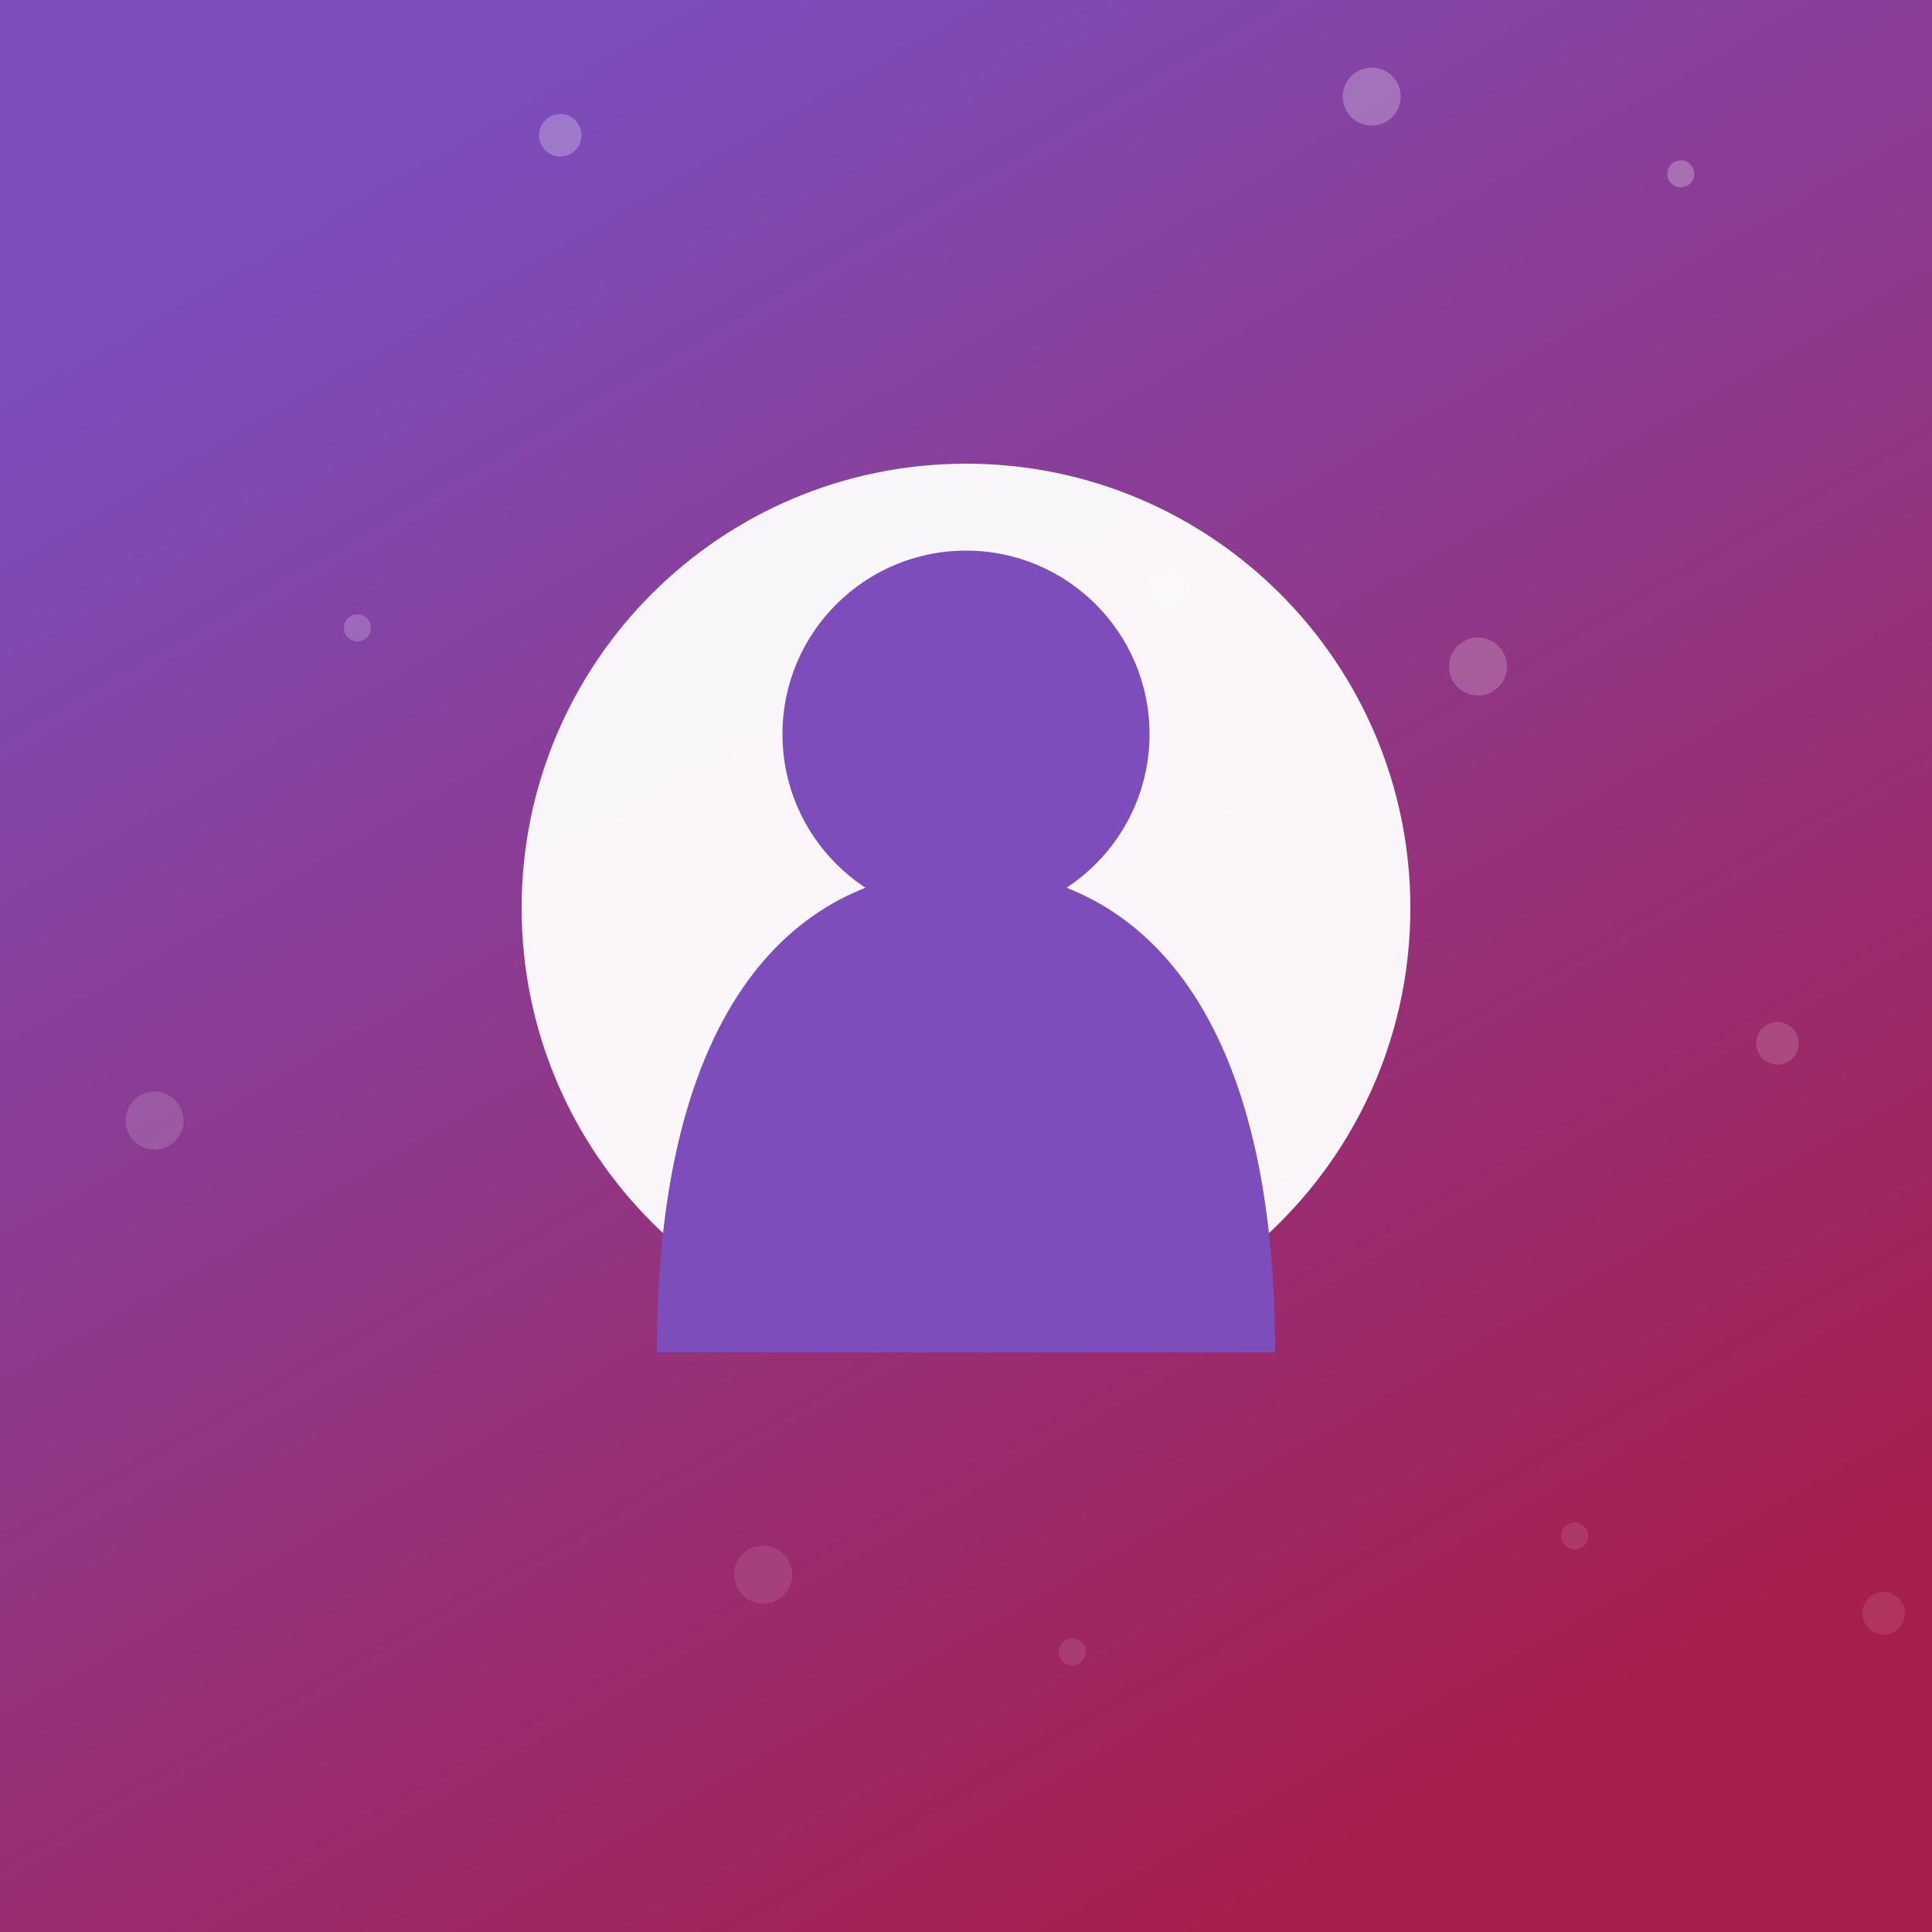
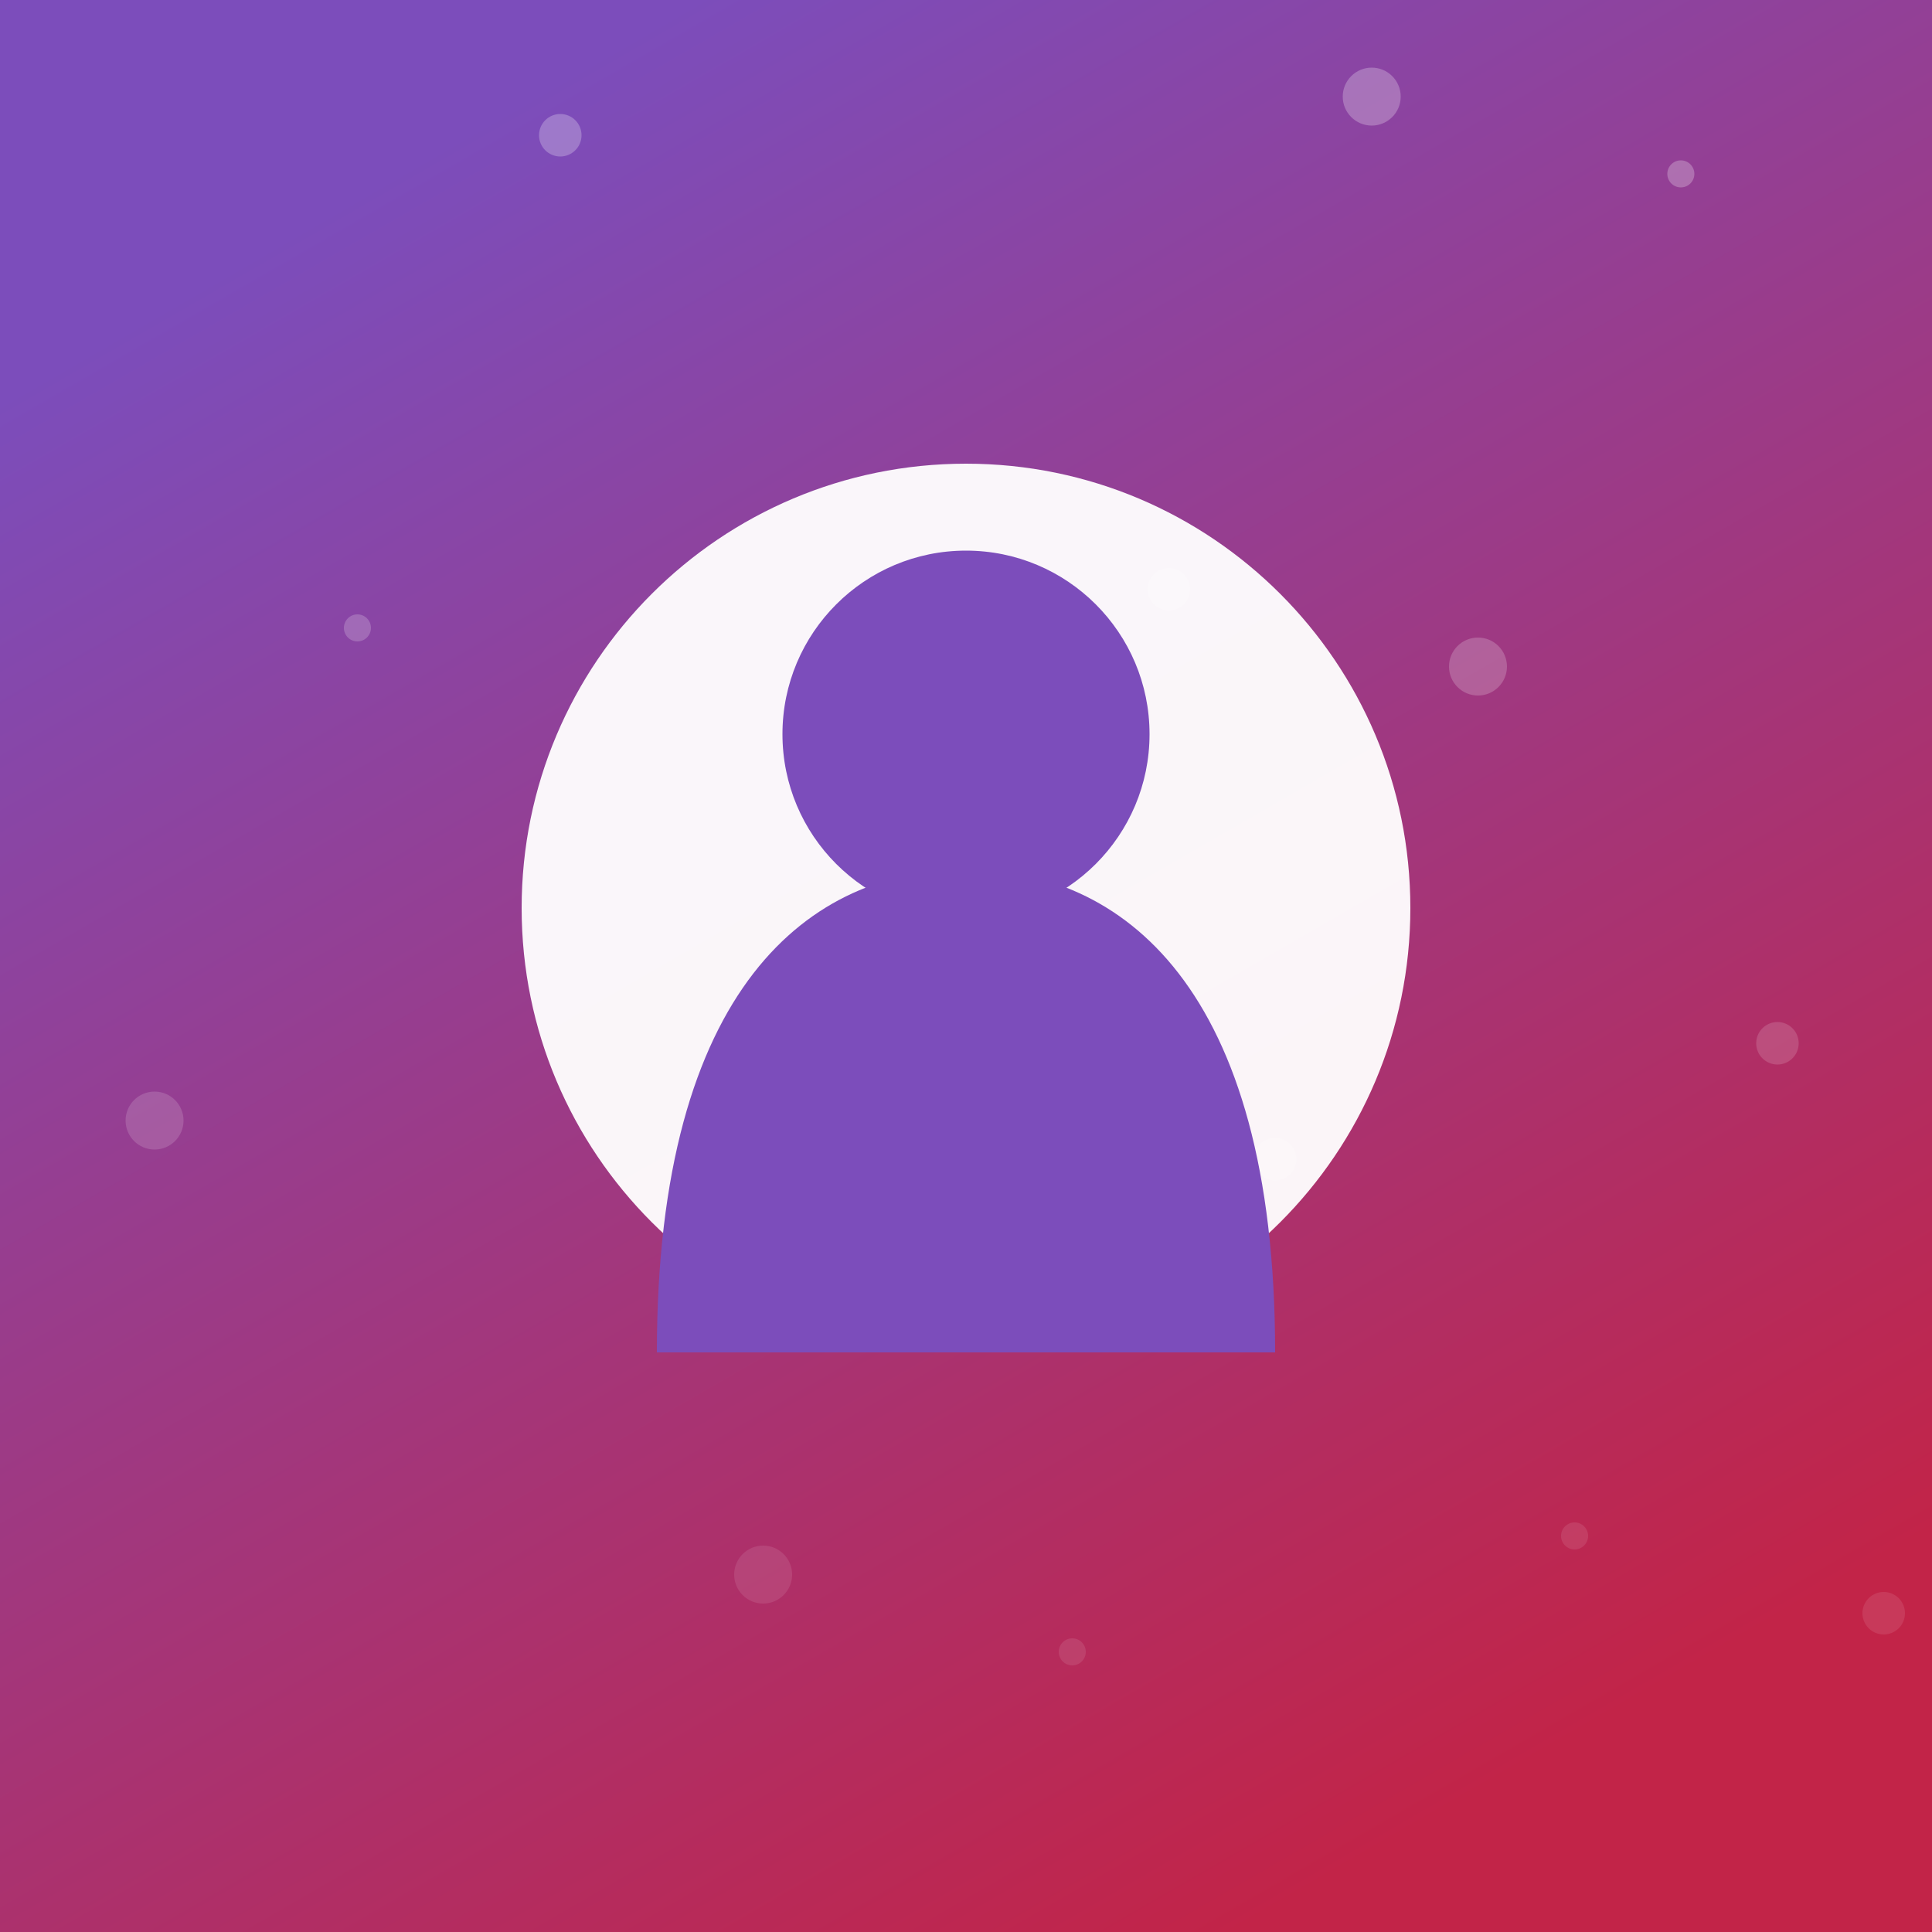
<svg xmlns="http://www.w3.org/2000/svg" viewBox="0 0 200 200" width="200" height="200">
  <defs>
    <linearGradient id="g_avatar-legal" x1="25%" y1="6.699%" x2="75.0%" y2="93.301%">
      <stop offset="0%" stop-color="#7C4DBB" />
-       <stop offset="100%" stop-color="#A61E4D" />
+       <stop offset="100%" stop-color="#C22448" />
    </linearGradient>
  </defs>
  <rect width="200" height="200" fill="url(#g_avatar-legal)" />
  <circle cx="111" cy="171" r="1.4" fill="#FFFFFF" opacity="0.10" />
  <circle cx="132" cy="120" r="2.2" fill="#FFFFFF" opacity="0.15" />
  <circle cx="153" cy="69" r="3.0" fill="#FFFFFF" opacity="0.20" />
  <circle cx="174" cy="18" r="1.4" fill="#FFFFFF" opacity="0.25" />
  <circle cx="195" cy="167" r="2.2" fill="#FFFFFF" opacity="0.10" />
  <circle cx="16" cy="116" r="3.0" fill="#FFFFFF" opacity="0.15" />
  <circle cx="37" cy="65" r="1.4" fill="#FFFFFF" opacity="0.20" />
  <circle cx="58" cy="14" r="2.2" fill="#FFFFFF" opacity="0.25" />
  <circle cx="79" cy="163" r="3.0" fill="#FFFFFF" opacity="0.10" />
  <circle cx="100" cy="112" r="1.4" fill="#FFFFFF" opacity="0.15" />
  <circle cx="121" cy="61" r="2.2" fill="#FFFFFF" opacity="0.20" />
  <circle cx="142" cy="10" r="3.0" fill="#FFFFFF" opacity="0.25" />
  <circle cx="163" cy="159" r="1.4" fill="#FFFFFF" opacity="0.10" />
  <circle cx="184" cy="108" r="2.2" fill="#FFFFFF" opacity="0.15" />
  <circle cx="100.0" cy="94.0" r="46" fill="#FFFFFF" opacity="0.95" />
  <circle cx="100.0" cy="76.0" r="19" fill="#7C4DBB" />
  <path d="M68.0 140.0 C68.0 102.0 84.0 90.0 100.0 90.0 C116.0 90.0 132.0 102.0 132.0 140.0 Z" fill="#7C4DBB" />
</svg>
